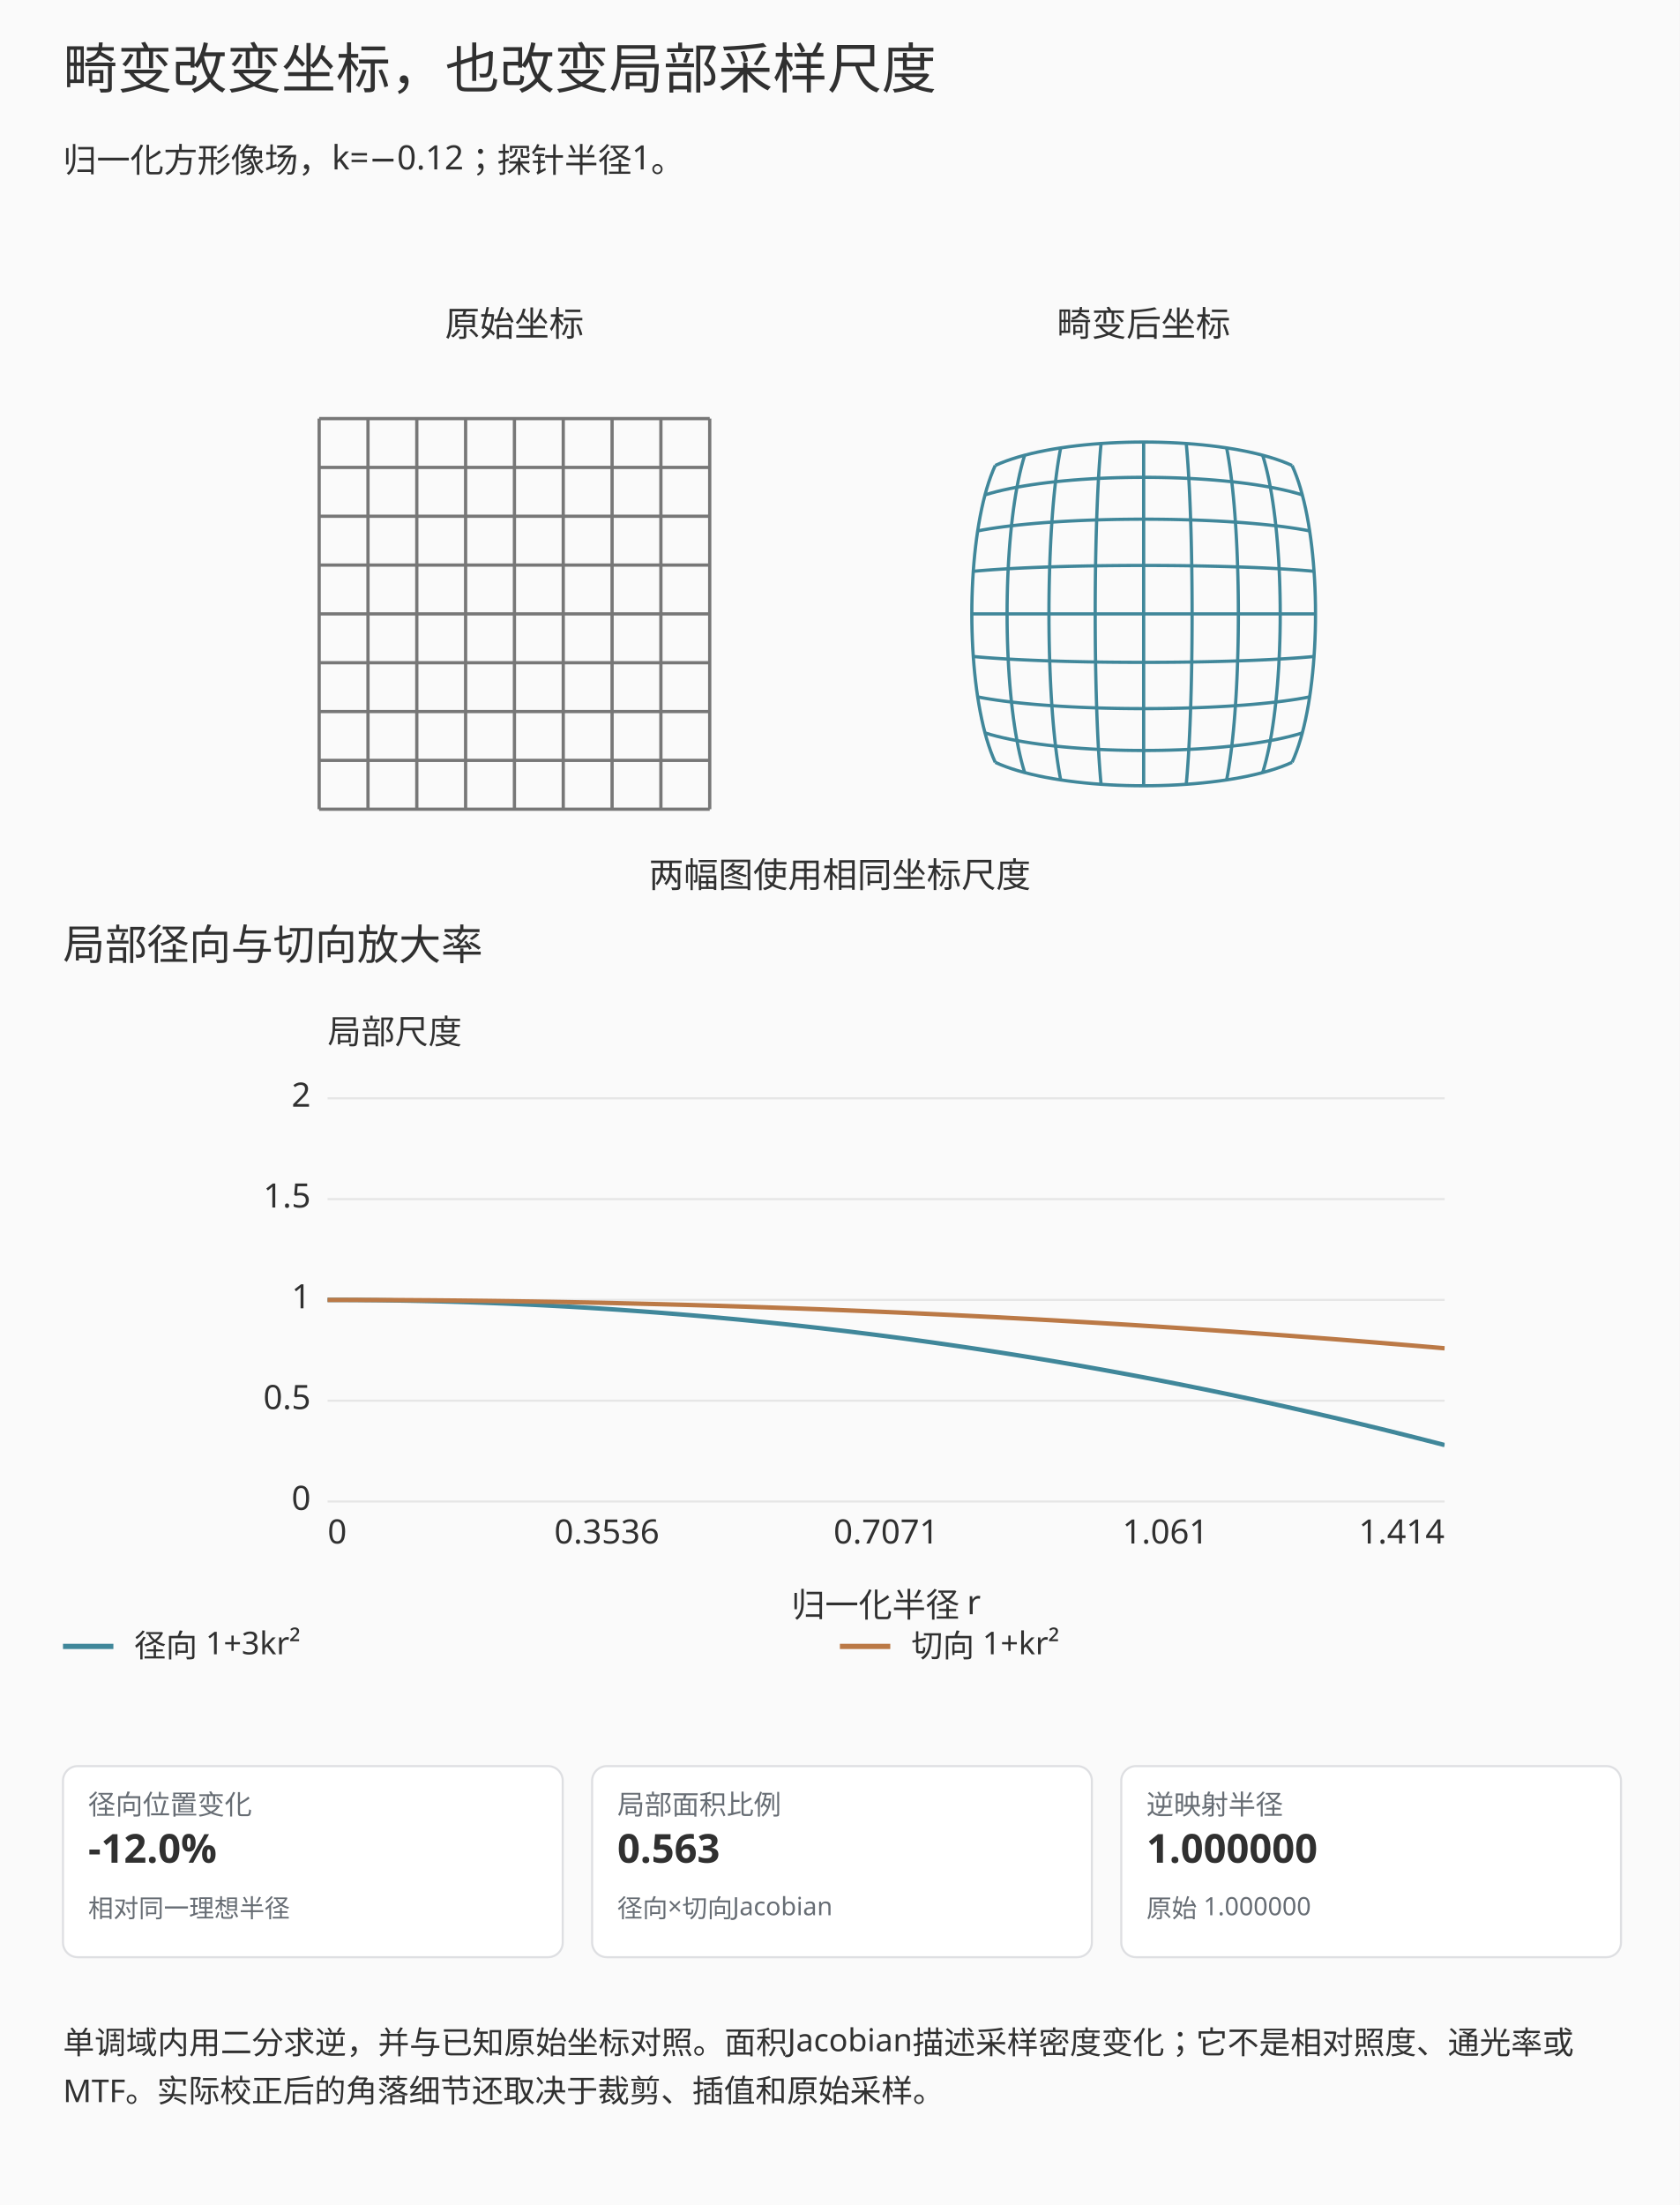
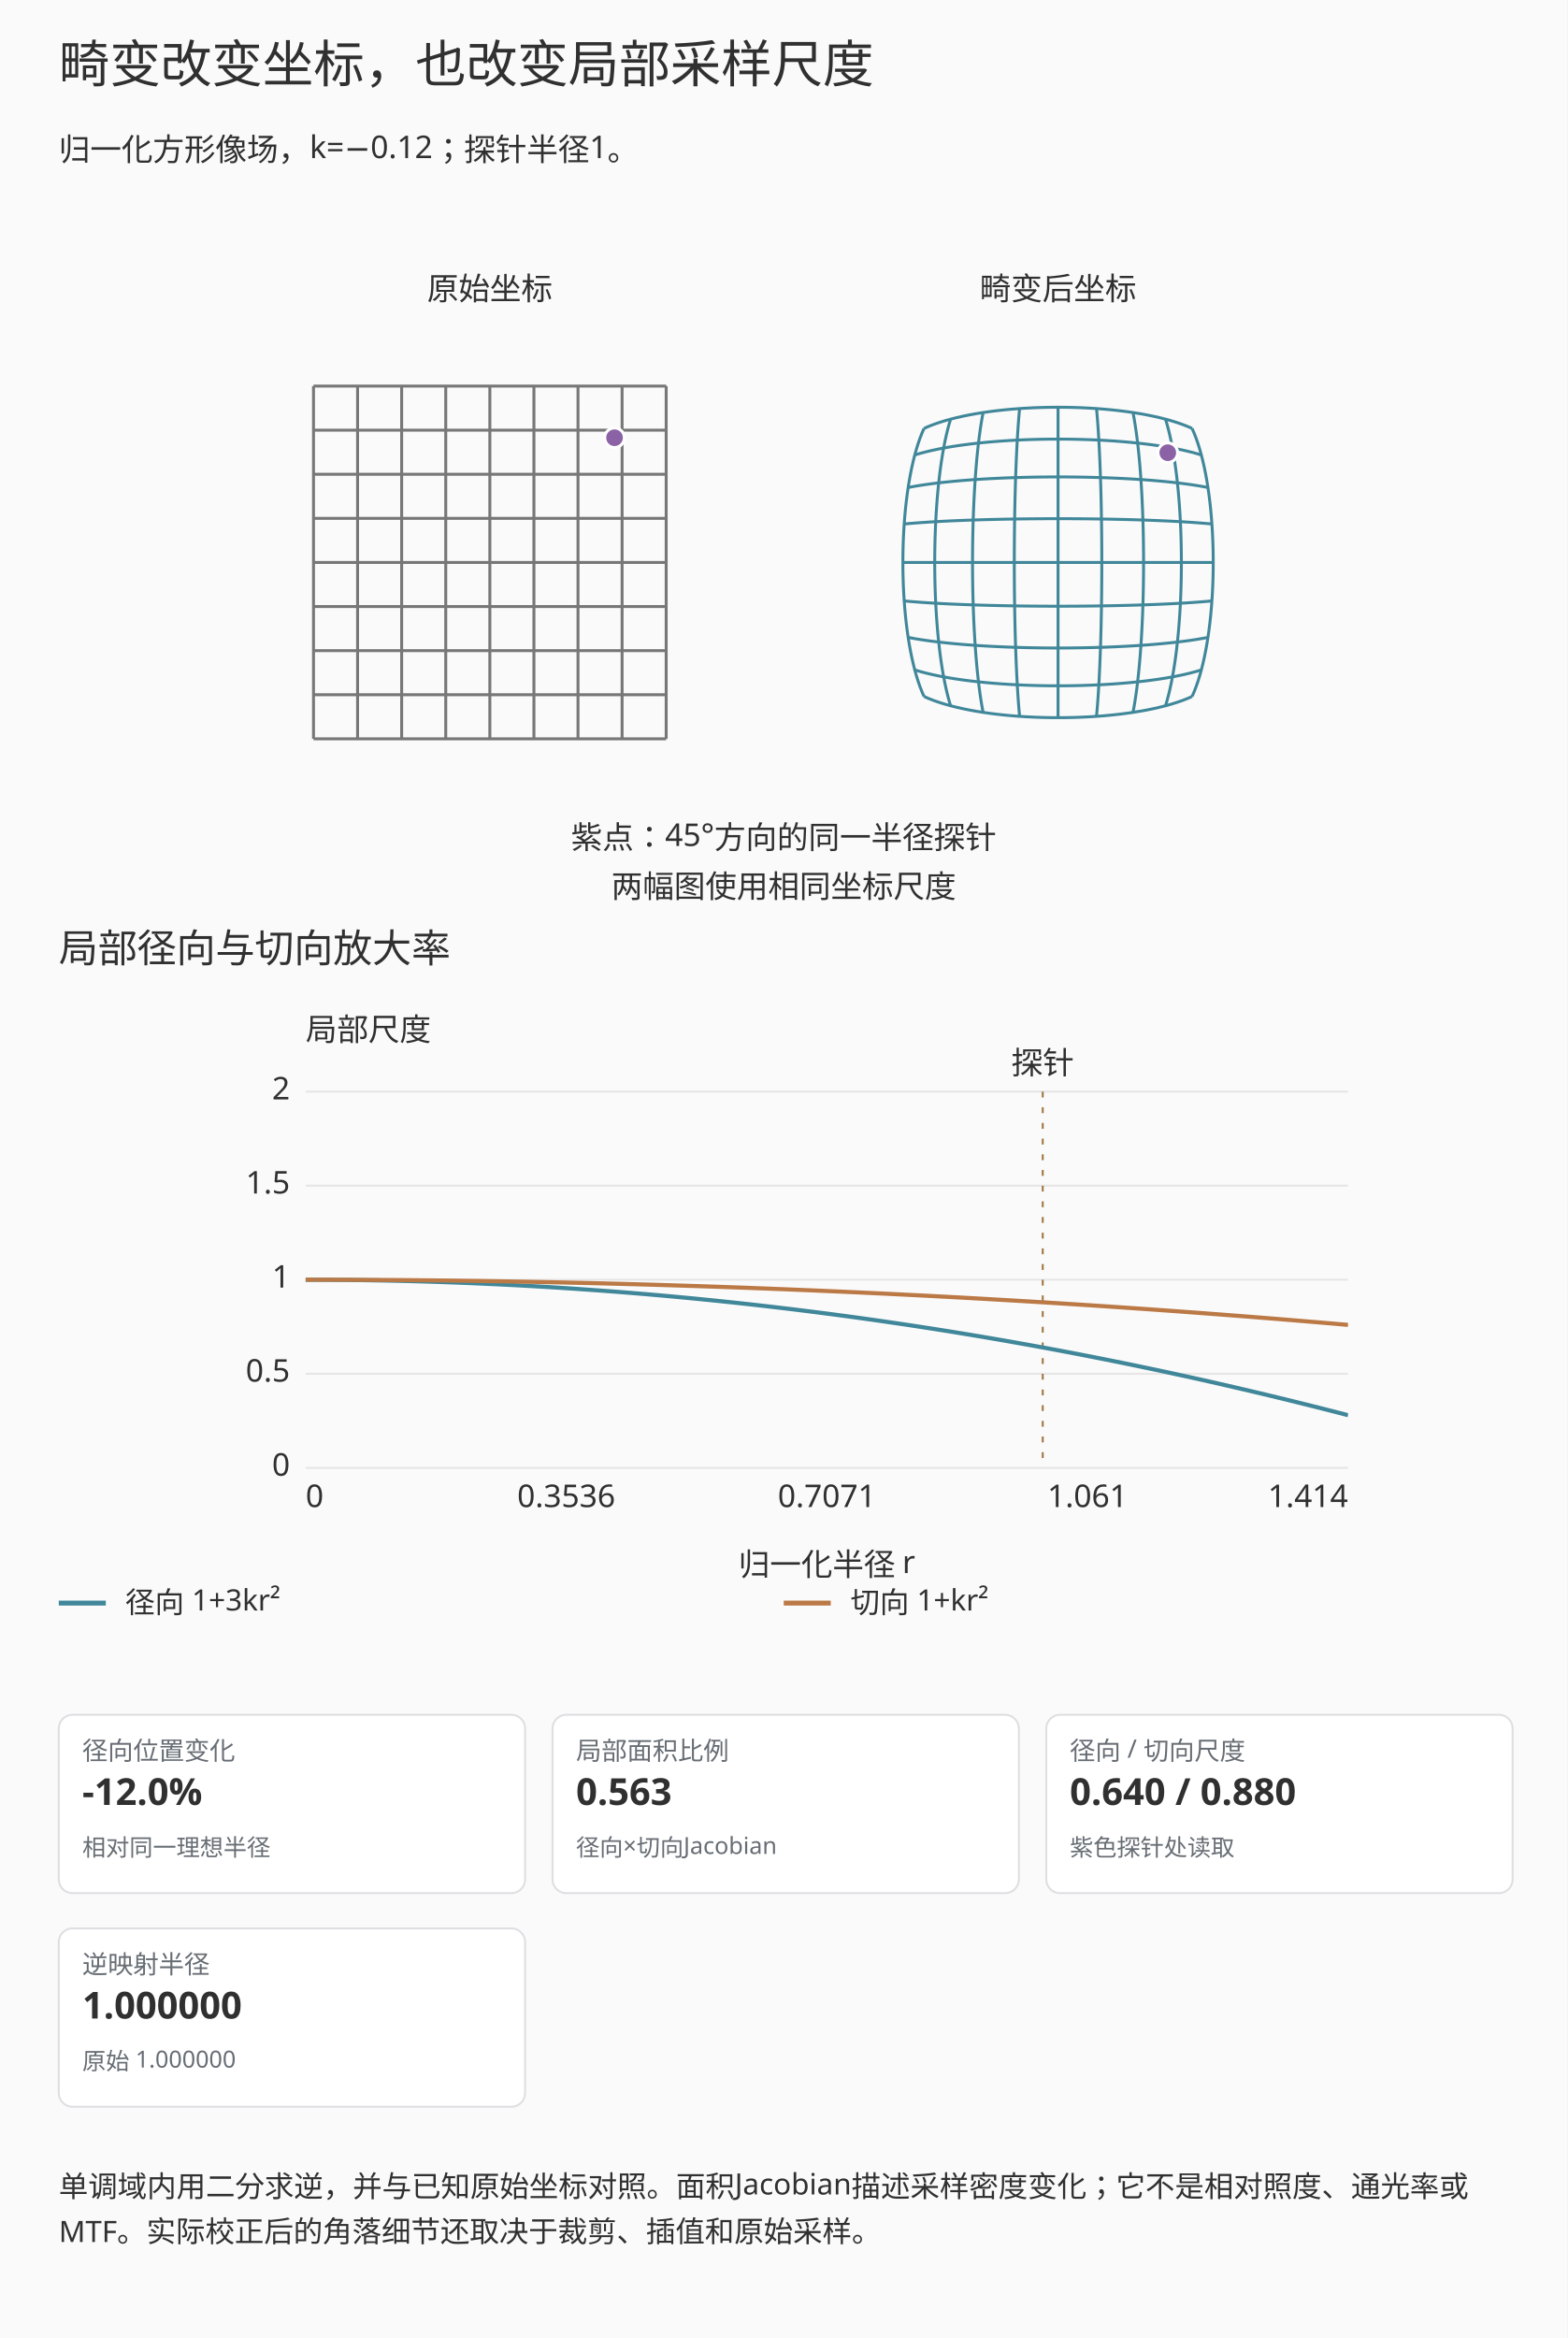
- <svg xmlns="http://www.w3.org/2000/svg" width="800" height="1050" viewBox="0 0 800 1050" role="img" aria-label="互动示意：径向畸变网格、逆映射与局部面积尺度" style="color:#303030;fill:currentColor;font:16px sans-serif">
+ <svg xmlns="http://www.w3.org/2000/svg" width="800" height="1193" viewBox="0 0 800 1193" role="img" aria-label="互动示意：径向畸变网格、逆映射与局部面积尺度" style="color:#303030;fill:currentColor;font:16px sans-serif">
  <style>text{font-family:sans-serif}</style>
  <rect width="800" height="100%" fill="#fafafa" />
  <text x="30" y="42" font-size="26">畸变改变坐标，也改变局部采样尺度</text>
  <text x="30" y="82">归一化方形像场，k=−0.12；探针半径1。</text>
-   <svg x="30" y="127" width="740" height="310" class="drawing" viewBox="0 0 640 300" role="img" aria-label="原始方格与径向畸变方格">
+   <svg x="30" y="127" width="740" height="344" class="drawing" viewBox="0 0 640 344" role="img" aria-label="原始方格、径向畸变方格与紫色半径探针">
    <g fill="none" stroke-width="1.5">
      <path d="M80,250 L84.5,250 L89,250 L93.5,250 L98,250 L102.5,250 L107,250 L111.5,250 L116,250 L120.5,250 L125,250 L129.5,250 L134,250 L138.5,250 L143,250 L147.5,250 L152,250 L156.5,250 L161,250 L165.5,250 L170,250 L174.5,250 L179,250 L183.5,250 L188,250 L192.5,250 L197,250 L201.5,250 L206,250 L210.5,250 L215,250 L219.5,250 L224,250 L228.5,250 L233,250 L237.5,250 L242,250 L246.5,250 L251,250 L255.5,250 L260,250" stroke="#777" />
      <path d="M391.6,228.4 L394.02,229.453 L396.593,230.452 L399.313,231.397 L402.17,232.288 L405.156,233.125 L408.264,233.908 L411.486,234.637 L414.813,235.312 L418.237,235.933 L421.75,236.5 L425.344,237.013 L429.011,237.472 L432.743,237.877 L436.532,238.228 L440.369,238.525 L444.246,238.768 L448.156,238.957 L452.091,239.092 L456.041,239.173 L460,239.2 L463.959,239.173 L467.909,239.092 L471.844,238.957 L475.754,238.768 L479.631,238.525 L483.468,238.228 L487.257,237.877 L490.989,237.472 L494.656,237.013 L498.25,236.5 L501.763,235.933 L505.187,235.312 L508.514,234.637 L511.736,233.908 L514.844,233.125 L517.83,232.288 L520.687,231.397 L523.407,230.452 L525.98,229.453 L528.4,228.4" stroke="#40879a" />
      <path d="M80,250 L80,245.5 L80,241 L80,236.5 L80,232 L80,227.5 L80,223 L80,218.5 L80,214 L80,209.5 L80,205 L80,200.5 L80,196 L80,191.5 L80,187 L80,182.5 L80,178 L80,173.5 L80,169 L80,164.5 L80,160 L80,155.5 L80,151 L80,146.5 L80,142 L80,137.5 L80,133 L80,128.5 L80,124 L80,119.5 L80,115 L80,110.5 L80,106 L80,101.5 L80,97 L80,92.5 L80,88 L80,83.5 L80,79 L80,74.5 L80,70" stroke="#777" />
      <path d="M391.6,228.4 L390.547,225.98 L389.548,223.407 L388.603,220.687 L387.712,217.83 L386.875,214.844 L386.092,211.736 L385.363,208.514 L384.688,205.187 L384.067,201.763 L383.5,198.25 L382.987,194.656 L382.528,190.989 L382.123,187.257 L381.772,183.468 L381.475,179.631 L381.232,175.754 L381.043,171.844 L380.908,167.909 L380.827,163.959 L380.8,160 L380.827,156.041 L380.908,152.091 L381.043,148.156 L381.232,144.246 L381.475,140.369 L381.772,136.532 L382.123,132.743 L382.528,129.011 L382.987,125.344 L383.5,121.75 L384.067,118.237 L384.688,114.813 L385.363,111.486 L386.092,108.264 L386.875,105.156 L387.712,102.17 L388.603,99.313 L389.548,96.593 L390.547,94.02 L391.6,91.6" stroke="#40879a" />
      <path d="M80,227.5 L84.5,227.5 L89,227.5 L93.5,227.5 L98,227.5 L102.5,227.5 L107,227.5 L111.5,227.5 L116,227.5 L120.5,227.5 L125,227.5 L129.5,227.5 L134,227.5 L138.5,227.5 L143,227.5 L147.5,227.5 L152,227.5 L156.5,227.5 L161,227.5 L165.5,227.5 L170,227.5 L174.5,227.5 L179,227.5 L183.5,227.5 L188,227.5 L192.5,227.5 L197,227.5 L201.5,227.5 L206,227.5 L210.5,227.5 L215,227.5 L219.5,227.5 L224,227.5 L228.5,227.5 L233,227.5 L237.5,227.5 L242,227.5 L246.5,227.5 L251,227.5 L255.5,227.5 L260,227.5" stroke="#777" />
      <path d="M386.875,214.844 L389.531,215.633 L392.341,216.383 L395.296,217.091 L398.39,217.76 L401.613,218.387 L404.957,218.975 L408.415,219.522 L411.978,220.028 L415.638,220.494 L419.387,220.919 L423.218,221.303 L427.121,221.648 L431.089,221.952 L435.114,222.215 L439.188,222.438 L443.301,222.62 L447.448,222.761 L451.618,222.863 L455.805,222.923 L460,222.944 L464.195,222.923 L468.382,222.863 L472.552,222.761 L476.699,222.62 L480.812,222.438 L484.886,222.215 L488.911,221.952 L492.879,221.648 L496.782,221.303 L500.613,220.919 L504.362,220.494 L508.022,220.028 L511.585,219.522 L515.043,218.975 L518.388,218.387 L521.61,217.76 L524.704,217.091 L527.659,216.383 L530.469,215.633 L533.125,214.844" stroke="#40879a" />
      <path d="M102.5,250 L102.5,245.5 L102.5,241 L102.5,236.5 L102.5,232 L102.5,227.5 L102.5,223 L102.5,218.5 L102.5,214 L102.5,209.5 L102.5,205 L102.5,200.5 L102.5,196 L102.5,191.5 L102.5,187 L102.5,182.5 L102.5,178 L102.5,173.5 L102.5,169 L102.5,164.5 L102.5,160 L102.5,155.5 L102.5,151 L102.5,146.5 L102.5,142 L102.5,137.5 L102.5,133 L102.5,128.5 L102.5,124 L102.5,119.5 L102.5,115 L102.5,110.5 L102.5,106 L102.5,101.5 L102.5,97 L102.5,92.5 L102.5,88 L102.5,83.5 L102.5,79 L102.5,74.5 L102.5,70" stroke="#777" />
      <path d="M405.156,233.125 L404.366,230.469 L403.617,227.659 L402.909,224.704 L402.24,221.61 L401.613,218.387 L401.025,215.043 L400.478,211.585 L399.972,208.022 L399.507,204.362 L399.081,200.613 L398.697,196.782 L398.352,192.879 L398.048,188.911 L397.785,184.886 L397.562,180.812 L397.38,176.699 L397.238,172.552 L397.137,168.382 L397.077,164.195 L397.056,160 L397.077,155.805 L397.137,151.618 L397.238,147.448 L397.38,143.301 L397.562,139.188 L397.785,135.114 L398.048,131.089 L398.352,127.121 L398.697,123.218 L399.081,119.388 L399.507,115.638 L399.972,111.978 L400.478,108.415 L401.025,104.957 L401.613,101.613 L402.24,98.39 L402.909,95.296 L403.617,92.341 L404.366,89.531 L405.156,86.875" stroke="#40879a" />
      <path d="M80,205 L84.5,205 L89,205 L93.5,205 L98,205 L102.5,205 L107,205 L111.5,205 L116,205 L120.5,205 L125,205 L129.5,205 L134,205 L138.5,205 L143,205 L147.5,205 L152,205 L156.5,205 L161,205 L165.5,205 L170,205 L174.5,205 L179,205 L183.5,205 L188,205 L192.5,205 L197,205 L201.5,205 L206,205 L210.5,205 L215,205 L219.5,205 L224,205 L228.5,205 L233,205 L237.5,205 L242,205 L246.5,205 L251,205 L255.5,205 L260,205" stroke="#777" />
      <path d="M383.5,198.25 L386.325,198.776 L389.303,199.276 L392.428,199.749 L395.69,200.194 L399.081,200.613 L402.594,201.004 L406.221,201.368 L409.953,201.706 L413.782,202.017 L417.7,202.3 L421.699,202.556 L425.771,202.786 L429.908,202.988 L434.102,203.164 L438.344,203.312 L442.626,203.434 L446.941,203.529 L451.281,203.596 L455.636,203.637 L460,203.65 L464.364,203.637 L468.719,203.596 L473.059,203.529 L477.374,203.434 L481.656,203.312 L485.898,203.164 L490.092,202.988 L494.229,202.786 L498.301,202.556 L502.3,202.3 L506.218,202.017 L510.047,201.706 L513.779,201.368 L517.406,201.004 L520.919,200.613 L524.31,200.194 L527.572,199.749 L530.697,199.276 L533.675,198.776 L536.5,198.25" stroke="#40879a" />
      <path d="M125,250 L125,245.5 L125,241 L125,236.5 L125,232 L125,227.5 L125,223 L125,218.5 L125,214 L125,209.5 L125,205 L125,200.5 L125,196 L125,191.5 L125,187 L125,182.5 L125,178 L125,173.5 L125,169 L125,164.5 L125,160 L125,155.5 L125,151 L125,146.5 L125,142 L125,137.5 L125,133 L125,128.5 L125,124 L125,119.5 L125,115 L125,110.5 L125,106 L125,101.5 L125,97 L125,92.5 L125,88 L125,83.5 L125,79 L125,74.5 L125,70" stroke="#777" />
      <path d="M421.75,236.5 L421.224,233.675 L420.724,230.697 L420.252,227.572 L419.806,224.31 L419.387,220.919 L418.996,217.406 L418.632,213.779 L418.294,210.047 L417.983,206.218 L417.7,202.3 L417.443,198.301 L417.214,194.229 L417.012,190.092 L416.836,185.898 L416.688,181.656 L416.566,177.374 L416.471,173.059 L416.404,168.719 L416.363,164.364 L416.35,160 L416.363,155.636 L416.404,151.281 L416.471,146.941 L416.566,142.626 L416.688,138.344 L416.836,134.102 L417.012,129.908 L417.214,125.771 L417.443,121.699 L417.7,117.7 L417.983,113.782 L418.294,109.953 L418.632,106.221 L418.996,102.594 L419.387,99.081 L419.806,95.69 L420.252,92.428 L420.724,89.303 L421.224,86.325 L421.75,83.5" stroke="#40879a" />
      <path d="M80,182.5 L84.5,182.5 L89,182.5 L93.5,182.5 L98,182.5 L102.5,182.5 L107,182.5 L111.5,182.5 L116,182.5 L120.5,182.5 L125,182.5 L129.5,182.5 L134,182.5 L138.5,182.5 L143,182.5 L147.5,182.5 L152,182.5 L156.5,182.5 L161,182.5 L165.5,182.5 L170,182.5 L174.5,182.5 L179,182.5 L183.5,182.5 L188,182.5 L192.5,182.5 L197,182.5 L201.5,182.5 L206,182.5 L210.5,182.5 L215,182.5 L219.5,182.5 L224,182.5 L228.5,182.5 L233,182.5 L237.5,182.5 L242,182.5 L246.5,182.5 L251,182.5 L255.5,182.5 L260,182.5" stroke="#777" />
      <path d="M381.475,179.631 L384.401,179.894 L387.481,180.144 L390.706,180.381 L394.07,180.603 L397.562,180.812 L401.177,181.008 L404.905,181.19 L408.738,181.359 L412.668,181.514 L416.688,181.656 L420.788,181.785 L424.961,181.899 L429.199,182 L433.494,182.088 L437.837,182.162 L442.221,182.223 L446.638,182.27 L451.078,182.304 L455.535,182.325 L460,182.331 L464.465,182.325 L468.922,182.304 L473.362,182.27 L477.779,182.223 L482.163,182.162 L486.506,182.088 L490.801,182 L495.039,181.899 L499.212,181.785 L503.312,181.656 L507.332,181.514 L511.262,181.359 L515.095,181.19 L518.823,181.008 L522.438,180.812 L525.93,180.603 L529.294,180.38 L532.519,180.144 L535.599,179.894 L538.525,179.631" stroke="#40879a" />
      <path d="M147.5,250 L147.5,245.5 L147.5,241 L147.5,236.5 L147.5,232 L147.5,227.5 L147.5,223 L147.5,218.5 L147.5,214 L147.5,209.5 L147.5,205 L147.5,200.5 L147.5,196 L147.5,191.5 L147.5,187 L147.5,182.5 L147.5,178 L147.5,173.5 L147.5,169 L147.5,164.5 L147.5,160 L147.5,155.5 L147.5,151 L147.5,146.5 L147.5,142 L147.5,137.5 L147.5,133 L147.5,128.5 L147.5,124 L147.5,119.5 L147.5,115 L147.5,110.5 L147.5,106 L147.5,101.5 L147.5,97 L147.5,92.5 L147.5,88 L147.5,83.5 L147.5,79 L147.5,74.5 L147.5,70" stroke="#777" />
      <path d="M440.369,238.525 L440.106,235.599 L439.856,232.519 L439.62,229.294 L439.397,225.93 L439.188,222.438 L438.992,218.823 L438.81,215.095 L438.641,211.262 L438.486,207.332 L438.344,203.312 L438.216,199.212 L438.101,195.039 L438,190.801 L437.912,186.506 L437.837,182.162 L437.777,177.779 L437.729,173.362 L437.696,168.922 L437.675,164.465 L437.669,160 L437.675,155.535 L437.696,151.078 L437.729,146.638 L437.777,142.221 L437.837,137.838 L437.912,133.494 L438,129.199 L438.101,124.961 L438.216,120.788 L438.344,116.688 L438.486,112.668 L438.641,108.738 L438.81,104.905 L438.992,101.177 L439.188,97.562 L439.397,94.07 L439.62,90.706 L439.856,87.481 L440.106,84.401 L440.369,81.475" stroke="#40879a" />
      <path d="M80,160 L84.5,160 L89,160 L93.5,160 L98,160 L102.5,160 L107,160 L111.5,160 L116,160 L120.5,160 L125,160 L129.5,160 L134,160 L138.5,160 L143,160 L147.5,160 L152,160 L156.5,160 L161,160 L165.5,160 L170,160 L174.5,160 L179,160 L183.5,160 L188,160 L192.5,160 L197,160 L201.5,160 L206,160 L210.5,160 L215,160 L219.5,160 L224,160 L228.5,160 L233,160 L237.5,160 L242,160 L246.5,160 L251,160 L255.5,160 L260,160" stroke="#777" />
      <path d="M380.8,160 L383.76,160 L386.873,160 L390.133,160 L393.53,160 L397.056,160 L400.704,160 L404.466,160 L408.333,160 L412.297,160 L416.35,160 L420.484,160 L424.691,160 L428.963,160 L433.292,160 L437.669,160 L442.086,160 L446.536,160 L451.011,160 L455.501,160 L460,160 L464.499,160 L468.989,160 L473.464,160 L477.914,160 L482.331,160 L486.708,160 L491.037,160 L495.309,160 L499.516,160 L503.65,160 L507.703,160 L511.667,160 L515.534,160 L519.296,160 L522.944,160 L526.47,160 L529.867,160 L533.127,160 L536.24,160 L539.2,160" stroke="#40879a" />
      <path d="M170,250 L170,245.5 L170,241 L170,236.5 L170,232 L170,227.5 L170,223 L170,218.5 L170,214 L170,209.5 L170,205 L170,200.5 L170,196 L170,191.5 L170,187 L170,182.5 L170,178 L170,173.5 L170,169 L170,164.5 L170,160 L170,155.5 L170,151 L170,146.5 L170,142 L170,137.5 L170,133 L170,128.5 L170,124 L170,119.5 L170,115 L170,110.5 L170,106 L170,101.5 L170,97 L170,92.5 L170,88 L170,83.5 L170,79 L170,74.5 L170,70" stroke="#777" />
      <path d="M460,239.2 L460,236.24 L460,233.127 L460,229.867 L460,226.47 L460,222.944 L460,219.296 L460,215.534 L460,211.667 L460,207.703 L460,203.65 L460,199.516 L460,195.309 L460,191.037 L460,186.708 L460,182.331 L460,177.914 L460,173.464 L460,168.989 L460,164.499 L460,160 L460,155.501 L460,151.011 L460,146.536 L460,142.086 L460,137.669 L460,133.292 L460,128.963 L460,124.691 L460,120.484 L460,116.35 L460,112.297 L460,108.333 L460,104.466 L460,100.704 L460,97.056 L460,93.53 L460,90.133 L460,86.873 L460,83.76 L460,80.8" stroke="#40879a" />
      <path d="M80,137.5 L84.5,137.5 L89,137.5 L93.5,137.5 L98,137.5 L102.5,137.5 L107,137.5 L111.5,137.5 L116,137.5 L120.5,137.5 L125,137.5 L129.5,137.5 L134,137.5 L138.5,137.5 L143,137.5 L147.5,137.5 L152,137.5 L156.5,137.5 L161,137.5 L165.5,137.5 L170,137.5 L174.5,137.5 L179,137.5 L183.5,137.5 L188,137.5 L192.5,137.5 L197,137.5 L201.5,137.5 L206,137.5 L210.5,137.5 L215,137.5 L219.5,137.5 L224,137.5 L228.5,137.5 L233,137.5 L237.5,137.5 L242,137.5 L246.5,137.5 L251,137.5 L255.5,137.5 L260,137.5" stroke="#777" />
      <path d="M381.475,140.369 L384.401,140.106 L387.481,139.856 L390.706,139.619 L394.07,139.397 L397.562,139.188 L401.177,138.992 L404.905,138.81 L408.738,138.641 L412.668,138.486 L416.688,138.344 L420.788,138.215 L424.961,138.101 L429.199,138 L433.494,137.912 L437.837,137.838 L442.221,137.777 L446.638,137.73 L451.078,137.696 L455.535,137.675 L460,137.669 L464.465,137.675 L468.922,137.696 L473.362,137.73 L477.779,137.777 L482.163,137.838 L486.506,137.912 L490.801,138 L495.039,138.101 L499.212,138.215 L503.312,138.344 L507.332,138.486 L511.262,138.641 L515.095,138.81 L518.823,138.992 L522.438,139.188 L525.93,139.397 L529.294,139.62 L532.519,139.856 L535.599,140.106 L538.525,140.369" stroke="#40879a" />
      <path d="M192.5,250 L192.5,245.5 L192.5,241 L192.5,236.5 L192.5,232 L192.5,227.5 L192.5,223 L192.5,218.5 L192.5,214 L192.5,209.5 L192.5,205 L192.5,200.5 L192.5,196 L192.5,191.5 L192.5,187 L192.5,182.5 L192.5,178 L192.5,173.5 L192.5,169 L192.5,164.5 L192.5,160 L192.5,155.5 L192.5,151 L192.5,146.5 L192.5,142 L192.5,137.5 L192.5,133 L192.5,128.5 L192.5,124 L192.5,119.5 L192.5,115 L192.5,110.5 L192.5,106 L192.5,101.5 L192.5,97 L192.5,92.5 L192.5,88 L192.5,83.5 L192.5,79 L192.5,74.5 L192.5,70" stroke="#777" />
      <path d="M479.631,238.525 L479.894,235.599 L480.144,232.519 L480.38,229.294 L480.603,225.93 L480.812,222.438 L481.008,218.823 L481.19,215.095 L481.359,211.262 L481.514,207.332 L481.656,203.312 L481.784,199.212 L481.899,195.039 L482,190.801 L482.088,186.506 L482.163,182.162 L482.223,177.779 L482.271,173.362 L482.304,168.922 L482.325,164.465 L482.331,160 L482.325,155.535 L482.304,151.078 L482.271,146.638 L482.223,142.221 L482.163,137.838 L482.088,133.494 L482,129.199 L481.899,124.961 L481.784,120.788 L481.656,116.688 L481.514,112.668 L481.359,108.738 L481.19,104.905 L481.008,101.177 L480.812,97.562 L480.603,94.07 L480.38,90.706 L480.144,87.481 L479.894,84.401 L479.631,81.475" stroke="#40879a" />
      <path d="M80,115 L84.5,115 L89,115 L93.5,115 L98,115 L102.5,115 L107,115 L111.5,115 L116,115 L120.5,115 L125,115 L129.5,115 L134,115 L138.5,115 L143,115 L147.5,115 L152,115 L156.5,115 L161,115 L165.5,115 L170,115 L174.5,115 L179,115 L183.5,115 L188,115 L192.5,115 L197,115 L201.5,115 L206,115 L210.5,115 L215,115 L219.5,115 L224,115 L228.5,115 L233,115 L237.5,115 L242,115 L246.5,115 L251,115 L255.5,115 L260,115" stroke="#777" />
      <path d="M383.5,121.75 L386.325,121.224 L389.303,120.724 L392.428,120.251 L395.69,119.806 L399.081,119.388 L402.594,118.996 L406.221,118.632 L409.953,118.294 L413.782,117.983 L417.7,117.7 L421.699,117.444 L425.771,117.214 L429.908,117.011 L434.102,116.836 L438.344,116.688 L442.626,116.566 L446.941,116.471 L451.281,116.404 L455.636,116.364 L460,116.35 L464.364,116.364 L468.719,116.404 L473.059,116.471 L477.374,116.566 L481.656,116.688 L485.898,116.836 L490.092,117.011 L494.229,117.214 L498.301,117.444 L502.3,117.7 L506.218,117.983 L510.047,118.294 L513.779,118.632 L517.406,118.996 L520.919,119.388 L524.31,119.806 L527.572,120.251 L530.697,120.724 L533.675,121.224 L536.5,121.75" stroke="#40879a" />
      <path d="M215,250 L215,245.5 L215,241 L215,236.5 L215,232 L215,227.5 L215,223 L215,218.5 L215,214 L215,209.5 L215,205 L215,200.5 L215,196 L215,191.5 L215,187 L215,182.5 L215,178 L215,173.5 L215,169 L215,164.5 L215,160 L215,155.5 L215,151 L215,146.5 L215,142 L215,137.5 L215,133 L215,128.5 L215,124 L215,119.5 L215,115 L215,110.5 L215,106 L215,101.5 L215,97 L215,92.5 L215,88 L215,83.5 L215,79 L215,74.5 L215,70" stroke="#777" />
      <path d="M498.25,236.5 L498.776,233.675 L499.276,230.697 L499.748,227.572 L500.194,224.31 L500.613,220.919 L501.004,217.406 L501.368,213.779 L501.706,210.047 L502.017,206.218 L502.3,202.3 L502.557,198.301 L502.786,194.229 L502.988,190.092 L503.164,185.898 L503.312,181.656 L503.434,177.374 L503.529,173.059 L503.596,168.719 L503.637,164.364 L503.65,160 L503.637,155.636 L503.596,151.281 L503.529,146.941 L503.434,142.626 L503.312,138.344 L503.164,134.102 L502.988,129.908 L502.786,125.771 L502.557,121.699 L502.3,117.7 L502.017,113.782 L501.706,109.953 L501.368,106.221 L501.004,102.594 L500.613,99.081 L500.194,95.69 L499.748,92.428 L499.276,89.303 L498.776,86.325 L498.25,83.5" stroke="#40879a" />
      <path d="M80,92.5 L84.5,92.5 L89,92.5 L93.5,92.5 L98,92.5 L102.5,92.5 L107,92.5 L111.5,92.5 L116,92.5 L120.5,92.5 L125,92.5 L129.5,92.5 L134,92.5 L138.5,92.5 L143,92.5 L147.5,92.5 L152,92.5 L156.5,92.5 L161,92.5 L165.5,92.5 L170,92.5 L174.5,92.5 L179,92.5 L183.5,92.5 L188,92.5 L192.5,92.5 L197,92.5 L201.5,92.5 L206,92.5 L210.5,92.5 L215,92.5 L219.5,92.5 L224,92.5 L228.5,92.5 L233,92.5 L237.5,92.5 L242,92.5 L246.5,92.5 L251,92.5 L255.5,92.5 L260,92.5" stroke="#777" />
      <path d="M386.875,105.156 L389.531,104.367 L392.341,103.617 L395.296,102.909 L398.39,102.24 L401.613,101.613 L404.957,101.025 L408.415,100.478 L411.978,99.972 L415.638,99.506 L419.387,99.081 L423.218,98.697 L427.121,98.352 L431.089,98.048 L435.114,97.785 L439.188,97.562 L443.301,97.38 L447.448,97.239 L451.618,97.137 L455.805,97.076 L460,97.056 L464.195,97.076 L468.382,97.137 L472.552,97.239 L476.699,97.38 L480.812,97.562 L484.886,97.785 L488.911,98.048 L492.879,98.352 L496.782,98.697 L500.613,99.081 L504.362,99.506 L508.022,99.972 L511.585,100.478 L515.043,101.025 L518.388,101.613 L521.61,102.24 L524.704,102.909 L527.659,103.617 L530.469,104.367 L533.125,105.156" stroke="#40879a" />
      <path d="M237.5,250 L237.5,245.5 L237.5,241 L237.5,236.5 L237.5,232 L237.5,227.5 L237.5,223 L237.5,218.5 L237.5,214 L237.5,209.5 L237.5,205 L237.5,200.5 L237.5,196 L237.5,191.5 L237.5,187 L237.5,182.5 L237.5,178 L237.5,173.5 L237.5,169 L237.5,164.5 L237.5,160 L237.5,155.5 L237.5,151 L237.5,146.5 L237.5,142 L237.5,137.5 L237.5,133 L237.5,128.5 L237.5,124 L237.5,119.5 L237.5,115 L237.5,110.5 L237.5,106 L237.5,101.5 L237.5,97 L237.5,92.5 L237.5,88 L237.5,83.5 L237.5,79 L237.5,74.5 L237.5,70" stroke="#777" />
      <path d="M514.844,233.125 L515.634,230.469 L516.383,227.659 L517.091,224.704 L517.76,221.61 L518.388,218.387 L518.975,215.043 L519.521,211.585 L520.028,208.022 L520.494,204.362 L520.919,200.613 L521.303,196.782 L521.648,192.879 L521.952,188.911 L522.215,184.886 L522.438,180.812 L522.62,176.699 L522.761,172.552 L522.863,168.382 L522.923,164.195 L522.944,160 L522.923,155.805 L522.863,151.618 L522.761,147.448 L522.62,143.301 L522.438,139.188 L522.215,135.114 L521.952,131.089 L521.648,127.121 L521.303,123.218 L520.919,119.388 L520.494,115.638 L520.028,111.978 L519.521,108.415 L518.975,104.957 L518.388,101.613 L517.76,98.39 L517.091,95.296 L516.383,92.341 L515.634,89.531 L514.844,86.875" stroke="#40879a" />
      <path d="M80,70 L84.5,70 L89,70 L93.5,70 L98,70 L102.5,70 L107,70 L111.5,70 L116,70 L120.5,70 L125,70 L129.5,70 L134,70 L138.5,70 L143,70 L147.5,70 L152,70 L156.5,70 L161,70 L165.5,70 L170,70 L174.5,70 L179,70 L183.5,70 L188,70 L192.5,70 L197,70 L201.5,70 L206,70 L210.5,70 L215,70 L219.5,70 L224,70 L228.5,70 L233,70 L237.5,70 L242,70 L246.5,70 L251,70 L255.5,70 L260,70" stroke="#777" />
      <path d="M391.6,91.6 L394.02,90.547 L396.593,89.548 L399.313,88.603 L402.17,87.712 L405.156,86.875 L408.264,86.092 L411.486,85.363 L414.813,84.688 L418.237,84.067 L421.75,83.5 L425.344,82.987 L429.011,82.528 L432.743,82.123 L436.532,81.772 L440.369,81.475 L444.246,81.232 L448.156,81.043 L452.091,80.908 L456.041,80.827 L460,80.8 L463.959,80.827 L467.909,80.908 L471.844,81.043 L475.754,81.232 L479.631,81.475 L483.468,81.772 L487.257,82.123 L490.989,82.528 L494.656,82.987 L498.25,83.5 L501.763,84.067 L505.187,84.688 L508.514,85.363 L511.736,86.092 L514.844,86.875 L517.83,87.712 L520.687,88.603 L523.407,89.548 L525.98,90.547 L528.4,91.6" stroke="#40879a" />
      <path d="M260,250 L260,245.5 L260,241 L260,236.5 L260,232 L260,227.5 L260,223 L260,218.5 L260,214 L260,209.5 L260,205 L260,200.5 L260,196 L260,191.5 L260,187 L260,182.5 L260,178 L260,173.5 L260,169 L260,164.5 L260,160 L260,155.5 L260,151 L260,146.5 L260,142 L260,137.5 L260,133 L260,128.5 L260,124 L260,119.5 L260,115 L260,110.5 L260,106 L260,101.5 L260,97 L260,92.5 L260,88 L260,83.5 L260,79 L260,74.5 L260,70" stroke="#777" />
      <path d="M528.4,228.4 L529.453,225.98 L530.452,223.407 L531.397,220.687 L532.288,217.83 L533.125,214.844 L533.908,211.736 L534.637,208.514 L535.312,205.187 L535.933,201.763 L536.5,198.25 L537.013,194.656 L537.472,190.989 L537.877,187.257 L538.228,183.468 L538.525,179.631 L538.768,175.754 L538.957,171.844 L539.092,167.909 L539.173,163.959 L539.2,160 L539.173,156.041 L539.092,152.091 L538.957,148.156 L538.768,144.246 L538.525,140.369 L538.228,136.532 L537.877,132.743 L537.472,129.011 L537.013,125.344 L536.5,121.75 L535.933,118.237 L535.312,114.813 L534.637,111.486 L533.908,108.264 L533.125,105.156 L532.288,102.17 L531.397,99.313 L530.452,96.593 L529.453,94.02 L528.4,91.6" stroke="#40879a" />
    </g>
-     <text x="170" y="32" text-anchor="middle">原始坐标</text>
-     <text x="460" y="32" text-anchor="middle">畸变后坐标</text>
-     <text x="320" y="286" text-anchor="middle">两幅图使用相同坐标尺度</text>
+     <circle cx="233.64" cy="96.36" r="5" fill="#8b62a5" stroke="white" stroke-width="1.5" />
+     <circle cx="516.003" cy="103.997" r="5" fill="#8b62a5" stroke="white" stroke-width="1.5" />
+     <text x="170" y="26" text-anchor="middle">原始坐标</text>
+     <text x="460" y="26" text-anchor="middle">畸变后坐标</text>
+     <text x="320" y="306" text-anchor="middle">紫点：45°方向的同一半径探针</text>
+     <text x="320" y="331" text-anchor="middle">两幅图使用相同坐标尺度</text>
  </svg>
-   <text x="30" y="457" font-size="20">局部径向与切向放大率</text>
-   <svg x="30" y="473" width="740" height="300" role="img" aria-label="局部径向与切向放大率" viewBox="0 0 640 300">
+   <text x="30" y="491" font-size="20">局部径向与切向放大率</text>
+   <svg x="30" y="507" width="740" height="300" role="img" aria-label="局部径向与切向放大率" viewBox="0 0 640 300">
    <path d="M76,242H608" stroke="currentColor" opacity=".10" />
    <text x="68" y="246" text-anchor="end">0</text>
    <text x="76" y="262" text-anchor="start">0</text>
    <path d="M76,194H608" stroke="currentColor" opacity=".10" />
    <text x="68" y="198" text-anchor="end">0.5</text>
    <text x="209" y="262" text-anchor="middle">0.3536</text>
    <path d="M76,146H608" stroke="currentColor" opacity=".10" />
    <text x="68" y="150" text-anchor="end">1</text>
    <text x="342" y="262" text-anchor="middle">0.7071</text>
    <path d="M76,98H608" stroke="currentColor" opacity=".10" />
    <text x="68" y="102" text-anchor="end">1.5</text>
    <text x="475" y="262" text-anchor="middle">1.061</text>
    <path d="M76,50H608" stroke="currentColor" opacity=".10" />
    <text x="68" y="54" text-anchor="end">2</text>
    <text x="608" y="262" text-anchor="end">1.414</text>
+     <path d="M452.181,50V242" stroke="#a27640" stroke-dasharray="3 5" />
+     <text x="452.181" y="41" text-anchor="middle">探针</text>
    <svg x="76" y="50" width="532" height="192" viewBox="76 50 532 192" overflow="hidden" data-plot-field="true" style="width:532px;height:192px;overflow:hidden">
      <path d="M76.00,146.00 L80.43,146.00 L84.87,146.02 L89.30,146.04 L93.73,146.08 L98.17,146.12 L102.60,146.17 L107.03,146.24 L111.47,146.31 L115.90,146.39 L120.33,146.48 L124.77,146.58 L129.20,146.69 L133.63,146.81 L138.07,146.94 L142.50,147.08 L146.93,147.23 L151.37,147.39 L155.80,147.56 L160.23,147.73 L164.67,147.92 L169.10,148.12 L173.53,148.32 L177.97,148.54 L182.40,148.76 L186.83,149.00 L191.27,149.24 L195.70,149.50 L200.13,149.76 L204.57,150.04 L209.00,150.32 L213.43,150.61 L217.87,150.92 L222.30,151.23 L226.73,151.55 L231.17,151.88 L235.60,152.22 L240.03,152.57 L244.47,152.93 L248.90,153.30 L253.33,153.68 L257.77,154.07 L262.20,154.47 L266.63,154.88 L271.07,155.29 L275.50,155.72 L279.93,156.16 L284.37,156.60 L288.80,157.06 L293.23,157.52 L297.67,158.00 L302.10,158.48 L306.53,158.98 L310.97,159.48 L315.40,160.00 L319.83,160.52 L324.27,161.05 L328.70,161.60 L333.13,162.15 L337.57,162.71 L342.00,163.28 L346.43,163.86 L350.87,164.45 L355.30,165.05 L359.73,165.66 L364.17,166.28 L368.60,166.91 L373.03,167.55 L377.47,168.20 L381.90,168.85 L386.33,169.52 L390.77,170.20 L395.20,170.88 L399.63,171.58 L404.07,172.28 L408.50,173.00 L412.93,173.72 L417.37,174.46 L421.80,175.20 L426.23,175.96 L430.67,176.72 L435.10,177.49 L439.53,178.28 L443.97,179.07 L448.40,179.87 L452.83,180.68 L457.27,181.50 L461.70,182.33 L466.13,183.17 L470.57,184.02 L475.00,184.88 L479.43,185.75 L483.87,186.63 L488.30,187.52 L492.73,188.41 L497.17,189.32 L501.60,190.24 L506.03,191.16 L510.47,192.10 L514.90,193.04 L519.33,194.00 L523.77,194.96 L528.20,195.94 L532.63,196.92 L537.07,197.92 L541.50,198.92 L545.93,199.93 L550.37,200.96 L554.80,201.99 L559.23,203.03 L563.67,204.08 L568.10,205.14 L572.53,206.21 L576.97,207.29 L581.40,208.38 L585.83,209.48 L590.27,210.59 L594.70,211.71 L599.13,212.84 L603.57,213.97 L608.00,215.12" fill="none" stroke="#40879a" stroke-width="2.1" />
      <path d="M76.00,146.00 L80.43,146.00 L84.87,146.01 L89.30,146.01 L93.73,146.03 L98.17,146.04 L102.60,146.06 L107.03,146.08 L111.47,146.10 L115.90,146.13 L120.33,146.16 L124.77,146.19 L129.20,146.23 L133.63,146.27 L138.07,146.31 L142.50,146.36 L146.93,146.41 L151.37,146.46 L155.80,146.52 L160.23,146.58 L164.67,146.64 L169.10,146.71 L173.53,146.77 L177.97,146.85 L182.40,146.92 L186.83,147.00 L191.27,147.08 L195.70,147.17 L200.13,147.25 L204.57,147.35 L209.00,147.44 L213.43,147.54 L217.87,147.64 L222.30,147.74 L226.73,147.85 L231.17,147.96 L235.60,148.07 L240.03,148.19 L244.47,148.31 L248.90,148.43 L253.33,148.56 L257.77,148.69 L262.20,148.82 L266.63,148.96 L271.07,149.10 L275.50,149.24 L279.93,149.39 L284.37,149.53 L288.80,149.69 L293.23,149.84 L297.67,150.00 L302.10,150.16 L306.53,150.33 L310.97,150.49 L315.40,150.67 L319.83,150.84 L324.27,151.02 L328.70,151.20 L333.13,151.38 L337.57,151.57 L342.00,151.76 L346.43,151.95 L350.87,152.15 L355.30,152.35 L359.73,152.55 L364.17,152.76 L368.60,152.97 L373.03,153.18 L377.47,153.40 L381.90,153.62 L386.33,153.84 L390.77,154.07 L395.20,154.29 L399.63,154.53 L404.07,154.76 L408.50,155.00 L412.93,155.24 L417.37,155.49 L421.80,155.73 L426.23,155.99 L430.67,156.24 L435.10,156.50 L439.53,156.76 L443.97,157.02 L448.40,157.29 L452.83,157.56 L457.27,157.83 L461.70,158.11 L466.13,158.39 L470.57,158.67 L475.00,158.96 L479.43,159.25 L483.87,159.54 L488.30,159.84 L492.73,160.14 L497.17,160.44 L501.60,160.75 L506.03,161.05 L510.47,161.37 L514.90,161.68 L519.33,162.00 L523.77,162.32 L528.20,162.65 L532.63,162.97 L537.07,163.31 L541.50,163.64 L545.93,163.98 L550.37,164.32 L554.80,164.66 L559.23,165.01 L563.67,165.36 L568.10,165.71 L572.53,166.07 L576.97,166.43 L581.40,166.79 L585.83,167.16 L590.27,167.53 L594.70,167.90 L599.13,168.28 L603.57,168.66 L608.00,169.04" fill="none" stroke="#bb7946" stroke-width="2.1" />
    </svg>
    <text x="76" y="24">局部尺度</text>
    <text x="342" y="297" text-anchor="middle">归一化半径 r</text>
  </svg>
-   <path d="M30,784h24" fill="none" stroke="#40879a" stroke-width="2.5" />
-   <text x="64" y="789" font-size="15">径向 1+3kr²</text>
-   <path d="M400,784h24" fill="none" stroke="#bb7946" stroke-width="2.5" />
-   <text x="434" y="789" font-size="15">切向 1+kr²</text>
-   <rect x="30" y="841" width="238" height="91" rx="7" fill="#fff" stroke="#dedfe2" />
-   <text x="42" y="864" font-size="13" fill="#676d74">径向位置变化</text>
-   <text x="42" y="887" font-size="19" font-weight="600">-12.0%</text>
-   <text x="42" y="913" font-size="12" fill="#676d74">相对同一理想半径</text>
-   <rect x="282" y="841" width="238" height="91" rx="7" fill="#fff" stroke="#dedfe2" />
-   <text x="294" y="864" font-size="13" fill="#676d74">局部面积比例</text>
-   <text x="294" y="887" font-size="19" font-weight="600">0.563</text>
-   <text x="294" y="913" font-size="12" fill="#676d74">径向×切向Jacobian</text>
-   <rect x="534" y="841" width="238" height="91" rx="7" fill="#fff" stroke="#dedfe2" />
-   <text x="546" y="864" font-size="13" fill="#676d74">逆映射半径</text>
-   <text x="546" y="887" font-size="19" font-weight="600">1.000000</text>
-   <text x="546" y="913" font-size="12" fill="#676d74">原始 1.000000</text>
-   <text x="30" y="978" font-size="15">单调域内用二分求逆，并与已知原始坐标对照。面积Jacobian描述采样密度变化；它不是相对照度、通光率或</text>
-   <text x="30" y="1001" font-size="15">MTF。实际校正后的角落细节还取决于裁剪、插值和原始采样。</text>
+   <path d="M30,818h24" fill="none" stroke="#40879a" stroke-width="2.5" />
+   <text x="64" y="823" font-size="15">径向 1+3kr²</text>
+   <path d="M400,818h24" fill="none" stroke="#bb7946" stroke-width="2.5" />
+   <text x="434" y="823" font-size="15">切向 1+kr²</text>
+   <rect x="30" y="875" width="238" height="91" rx="7" fill="#fff" stroke="#dedfe2" />
+   <text x="42" y="898" font-size="13" fill="#676d74">径向位置变化</text>
+   <text x="42" y="921" font-size="19" font-weight="600">-12.0%</text>
+   <text x="42" y="947" font-size="12" fill="#676d74">相对同一理想半径</text>
+   <rect x="282" y="875" width="238" height="91" rx="7" fill="#fff" stroke="#dedfe2" />
+   <text x="294" y="898" font-size="13" fill="#676d74">局部面积比例</text>
+   <text x="294" y="921" font-size="19" font-weight="600">0.563</text>
+   <text x="294" y="947" font-size="12" fill="#676d74">径向×切向Jacobian</text>
+   <rect x="534" y="875" width="238" height="91" rx="7" fill="#fff" stroke="#dedfe2" />
+   <text x="546" y="898" font-size="13" fill="#676d74">径向 / 切向尺度</text>
+   <text x="546" y="921" font-size="19" font-weight="600">0.640 / 0.880</text>
+   <text x="546" y="947" font-size="12" fill="#676d74">紫色探针处读取</text>
+   <rect x="30" y="984" width="238" height="91" rx="7" fill="#fff" stroke="#dedfe2" />
+   <text x="42" y="1007" font-size="13" fill="#676d74">逆映射半径</text>
+   <text x="42" y="1030" font-size="19" font-weight="600">1.000000</text>
+   <text x="42" y="1056" font-size="12" fill="#676d74">原始 1.000000</text>
+   <text x="30" y="1121" font-size="15">单调域内用二分求逆，并与已知原始坐标对照。面积Jacobian描述采样密度变化；它不是相对照度、通光率或</text>
+   <text x="30" y="1144" font-size="15">MTF。实际校正后的角落细节还取决于裁剪、插值和原始采样。</text>
</svg>
